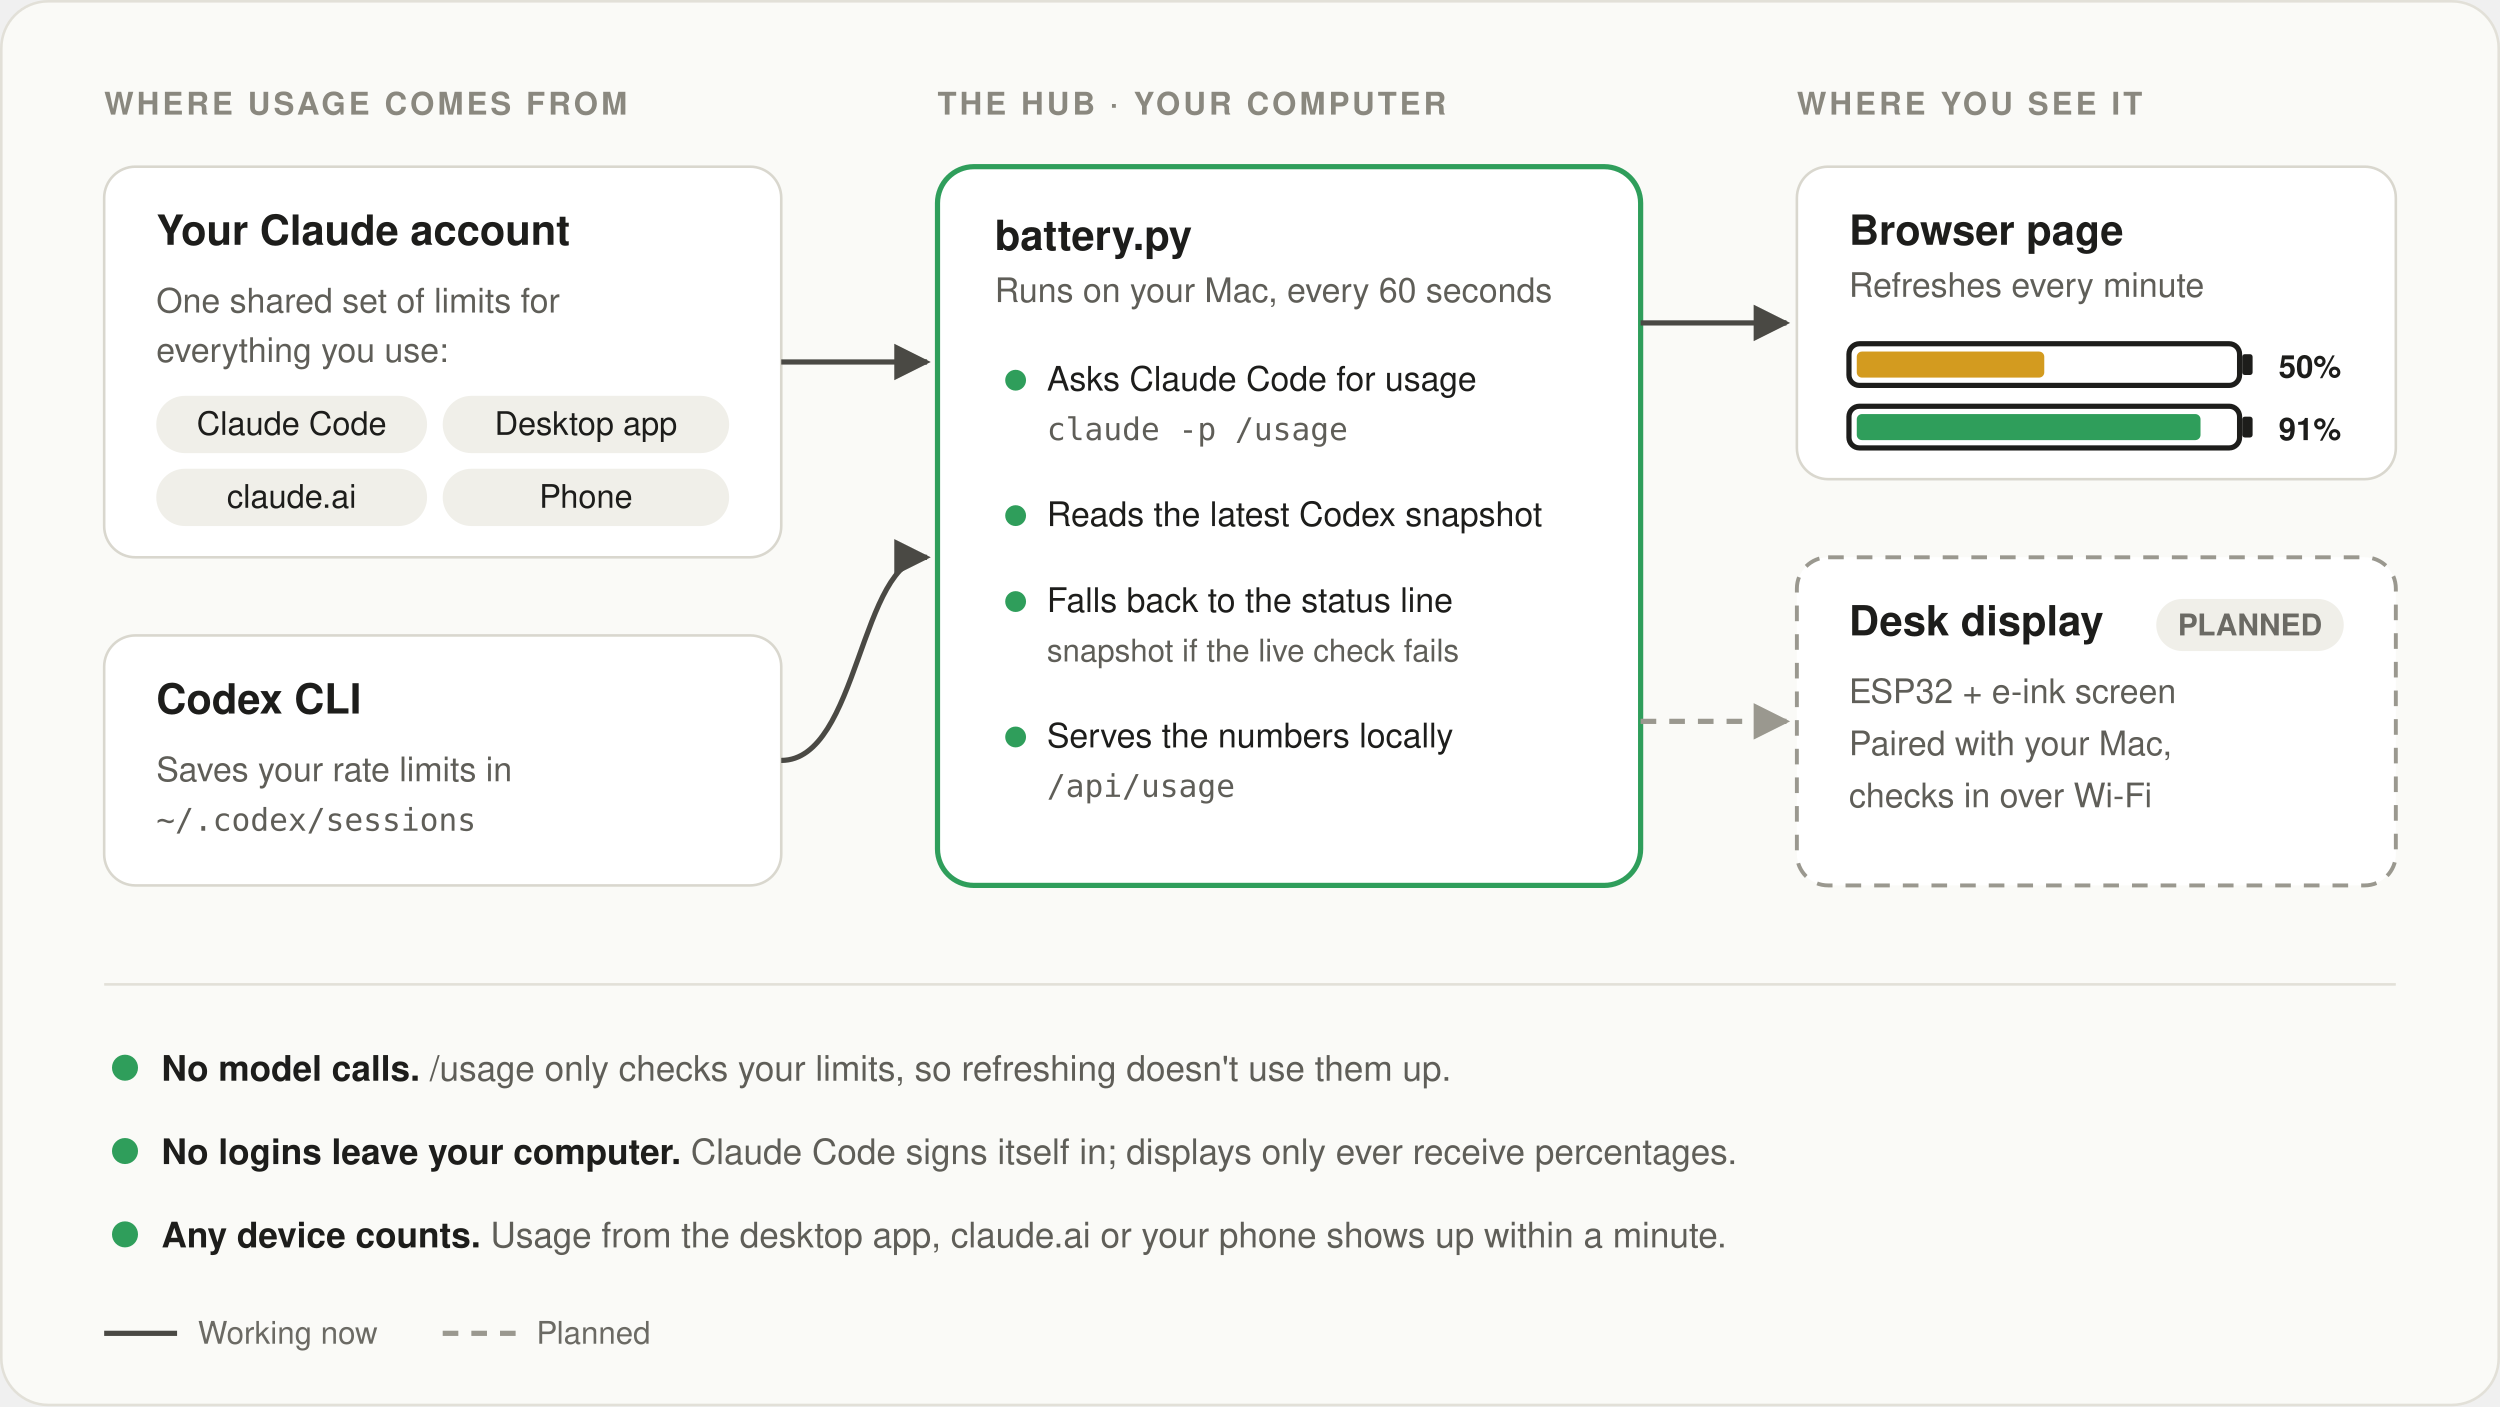
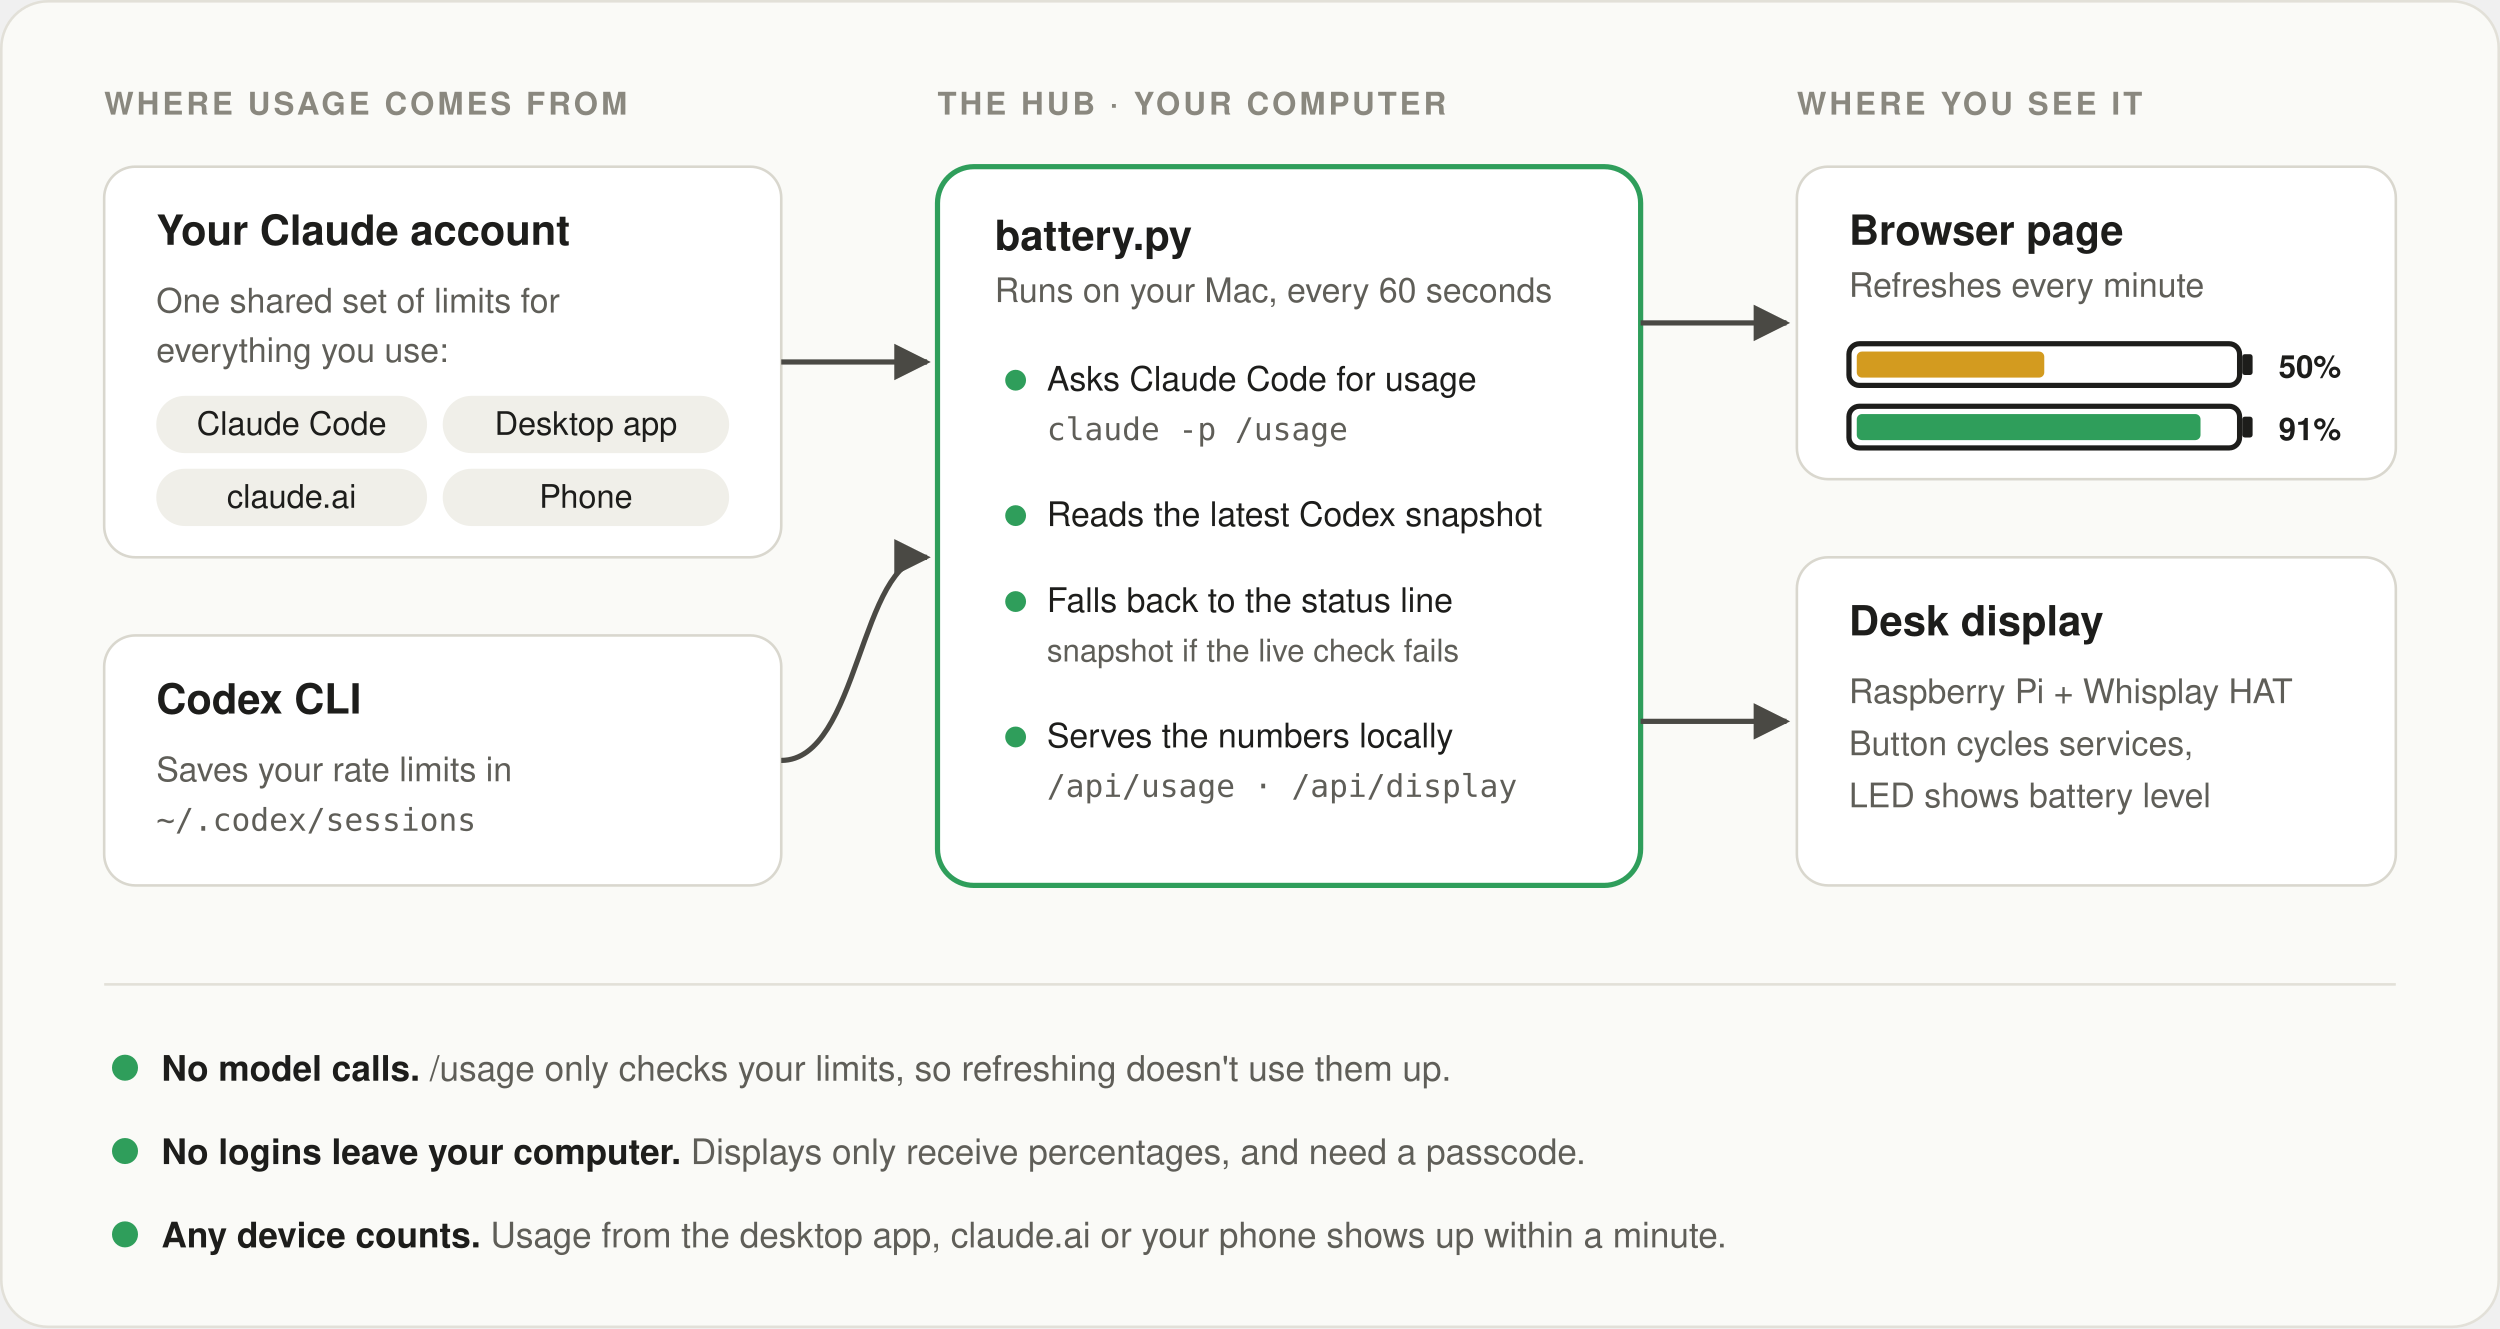
- <svg xmlns="http://www.w3.org/2000/svg" viewBox="0 0 960 540" width="960" height="540" font-family="-apple-system, BlinkMacSystemFont, 'Segoe UI', Helvetica, Arial, sans-serif">
+ <svg xmlns="http://www.w3.org/2000/svg" viewBox="0 0 960 510" width="960" height="510" font-family="-apple-system, BlinkMacSystemFont, 'Segoe UI', Helvetica, Arial, sans-serif">
  <defs>
    <marker id="arrow" viewBox="0 0 10 10" refX="9" refY="5" markerWidth="7" markerHeight="7" orient="auto-start-reverse">
      <path d="M0,0 L10,5 L0,10 z" fill="#4a4944" />
    </marker>
    <marker id="arrow-planned" viewBox="0 0 10 10" refX="9" refY="5" markerWidth="7" markerHeight="7" orient="auto-start-reverse">
      <path d="M0,0 L10,5 L0,10 z" fill="#9a988f" />
    </marker>
  </defs>
-   <rect x="0.5" y="0.5" width="959" height="539" rx="18" fill="#fafaf7" stroke="#e2e0d8" />
+   <rect x="0.5" y="0.5" width="959" height="509" rx="18" fill="#fafaf7" stroke="#e2e0d8" />
  <g font-size="12" font-weight="600" fill="#8a887f" letter-spacing="1.2">
    <text x="40" y="44">WHERE USAGE COMES FROM</text>
    <text x="360" y="44">THE HUB · YOUR COMPUTER</text>
    <text x="690" y="44">WHERE YOU SEE IT</text>
  </g>
  <g>
    <rect x="40" y="64" width="260" height="150" rx="12" fill="#ffffff" stroke="#d9d7ce" />
    <text x="60" y="94" font-size="16" font-weight="700" fill="#1d1d1b">Your Claude account</text>
    <text font-size="13" fill="#5f5e58">
      <tspan x="60" y="120">One shared set of limits for</tspan>
      <tspan x="60" y="139">everything you use:</tspan>
    </text>
    <g font-size="12.5" fill="#1d1d1b">
      <rect x="60" y="152" width="104" height="22" rx="11" fill="#f0efe9" />
      <text x="112" y="167" text-anchor="middle">Claude Code</text>
      <rect x="170" y="152" width="110" height="22" rx="11" fill="#f0efe9" />
      <text x="225" y="167" text-anchor="middle">Desktop app</text>
      <rect x="60" y="180" width="104" height="22" rx="11" fill="#f0efe9" />
      <text x="112" y="195" text-anchor="middle">claude.ai</text>
      <rect x="170" y="180" width="110" height="22" rx="11" fill="#f0efe9" />
      <text x="225" y="195" text-anchor="middle">Phone</text>
    </g>
  </g>
  <g>
    <rect x="40" y="244" width="260" height="96" rx="12" fill="#ffffff" stroke="#d9d7ce" />
    <text x="60" y="274" font-size="16" font-weight="700" fill="#1d1d1b">Codex CLI</text>
    <text font-size="13" fill="#5f5e58">
      <tspan x="60" y="300">Saves your rate limits in</tspan>
      <tspan x="60" y="319" font-family="ui-monospace, SFMono-Regular, Menlo, monospace" font-size="12">~/.codex/sessions</tspan>
    </text>
  </g>
  <g>
    <rect x="360" y="64" width="270" height="276" rx="14" fill="#ffffff" stroke="#2f9e5b" stroke-width="2" />
    <text x="382" y="96" font-size="16" font-weight="700" fill="#1d1d1b">battery.py</text>
    <text x="382" y="116" font-size="13" fill="#5f5e58">Runs on your Mac, every 60 seconds</text>
    <g font-size="13" fill="#1d1d1b">
      <circle cx="390" cy="146" r="4" fill="#2f9e5b" />
      <text x="402" y="150">Asks Claude Code for usage</text>
      <text x="402" y="169" font-family="ui-monospace, SFMono-Regular, Menlo, monospace" font-size="12" fill="#5f5e58">claude -p /usage</text>
      <circle cx="390" cy="198" r="4" fill="#2f9e5b" />
      <text x="402" y="202">Reads the latest Codex snapshot</text>
      <circle cx="390" cy="231" r="4" fill="#2f9e5b" />
      <text x="402" y="235">Falls back to the status line</text>
      <text x="402" y="254" fill="#5f5e58" font-size="12">snapshot if the live check fails</text>
      <circle cx="390" cy="283" r="4" fill="#2f9e5b" />
      <text x="402" y="287">Serves the numbers locally</text>
-       <text x="402" y="306" font-family="ui-monospace, SFMono-Regular, Menlo, monospace" font-size="12" fill="#5f5e58">/api/usage</text>
+       <text x="402" y="306" font-family="ui-monospace, SFMono-Regular, Menlo, monospace" font-size="12" fill="#5f5e58">/api/usage · /api/display</text>
    </g>
  </g>
  <g>
    <rect x="690" y="64" width="230" height="120" rx="12" fill="#ffffff" stroke="#d9d7ce" />
    <text x="710" y="94" font-size="16" font-weight="700" fill="#1d1d1b">Browser page</text>
    <text x="710" y="114" font-size="13" fill="#5f5e58">Refreshes every minute</text>
    <rect x="710" y="132" width="150" height="16" rx="4" fill="none" stroke="#1d1d1b" stroke-width="2" />
    <rect x="713" y="135" width="72" height="10" rx="2" fill="#d39b1f" />
    <rect x="861" y="136" width="4" height="8" rx="1" fill="#1d1d1b" />
    <text x="875" y="145" font-size="12" font-weight="600" fill="#1d1d1b">50%</text>
    <rect x="710" y="156" width="150" height="16" rx="4" fill="none" stroke="#1d1d1b" stroke-width="2" />
    <rect x="713" y="159" width="132" height="10" rx="2" fill="#2f9e5b" />
    <rect x="861" y="160" width="4" height="8" rx="1" fill="#1d1d1b" />
    <text x="875" y="169" font-size="12" font-weight="600" fill="#1d1d1b">91%</text>
  </g>
  <g>
-     <rect x="690" y="214" width="230" height="126" rx="12" fill="#ffffff" stroke="#9a988f" stroke-width="1.5" stroke-dasharray="6 5" />
+     <rect x="690" y="214" width="230" height="126" rx="12" fill="#ffffff" stroke="#d9d7ce" />
    <text x="710" y="244" font-size="16" font-weight="700" fill="#1d1d1b">Desk display</text>
-     <rect x="828" y="230" width="72" height="20" rx="10" fill="#f0efe9" />
-     <text x="864" y="244" font-size="11.5" font-weight="600" fill="#6b6a64" text-anchor="middle">PLANNED</text>
    <text font-size="13" fill="#5f5e58">
-       <tspan x="710" y="270">ESP32 + e-ink screen</tspan>
-       <tspan x="710" y="290">Paired with your Mac,</tspan>
-       <tspan x="710" y="310">checks in over Wi-Fi</tspan>
+       <tspan x="710" y="270">Raspberry Pi + Whisplay HAT</tspan>
+       <tspan x="710" y="290">Button cycles services,</tspan>
+       <tspan x="710" y="310">LED shows battery level</tspan>
    </text>
  </g>
  <g stroke="#4a4944" stroke-width="2" fill="none">
    <path d="M300,139 L356,139" marker-end="url(#arrow)" />
    <path d="M300,292 C330,292 330,214 356,214" marker-end="url(#arrow)" />
    <path d="M630,124 L686,124" marker-end="url(#arrow)" />
  </g>
-   <path d="M630,277 L686,277" stroke="#9a988f" stroke-width="2" stroke-dasharray="6 5" fill="none" marker-end="url(#arrow-planned)" />
+   <path d="M630,277 L686,277" stroke="#4a4944" stroke-width="2" fill="none" marker-end="url(#arrow)" />
  <line x1="40" y1="378" x2="920" y2="378" stroke="#e2e0d8" />
  <g font-size="13.5" fill="#1d1d1b">
    <circle cx="48" cy="410" r="5" fill="#2f9e5b" />
    <text x="62" y="415">
      <tspan font-weight="700">No model calls.</tspan>
      <tspan fill="#5f5e58">/usage only checks your limits, so refreshing doesn't use them up.</tspan>
    </text>
    <circle cx="48" cy="442" r="5" fill="#2f9e5b" />
    <text x="62" y="447">
      <tspan font-weight="700">No logins leave your computer.</tspan>
-       <tspan fill="#5f5e58">Claude Code signs itself in; displays only ever receive percentages.</tspan>
+       <tspan fill="#5f5e58">Displays only receive percentages, and need a passcode.</tspan>
    </text>
    <circle cx="48" cy="474" r="5" fill="#2f9e5b" />
    <text x="62" y="479">
      <tspan font-weight="700">Any device counts.</tspan>
      <tspan fill="#5f5e58">Usage from the desktop app, claude.ai or your phone shows up within a minute.</tspan>
    </text>
  </g>
-   <g font-size="12" fill="#6b6a64">
-     <line x1="40" y1="512" x2="68" y2="512" stroke="#4a4944" stroke-width="2" />
-     <text x="76" y="516">Working now</text>
-     <line x1="170" y1="512" x2="198" y2="512" stroke="#9a988f" stroke-width="2" stroke-dasharray="6 5" />
-     <text x="206" y="516">Planned</text>
-   </g>
</svg>
